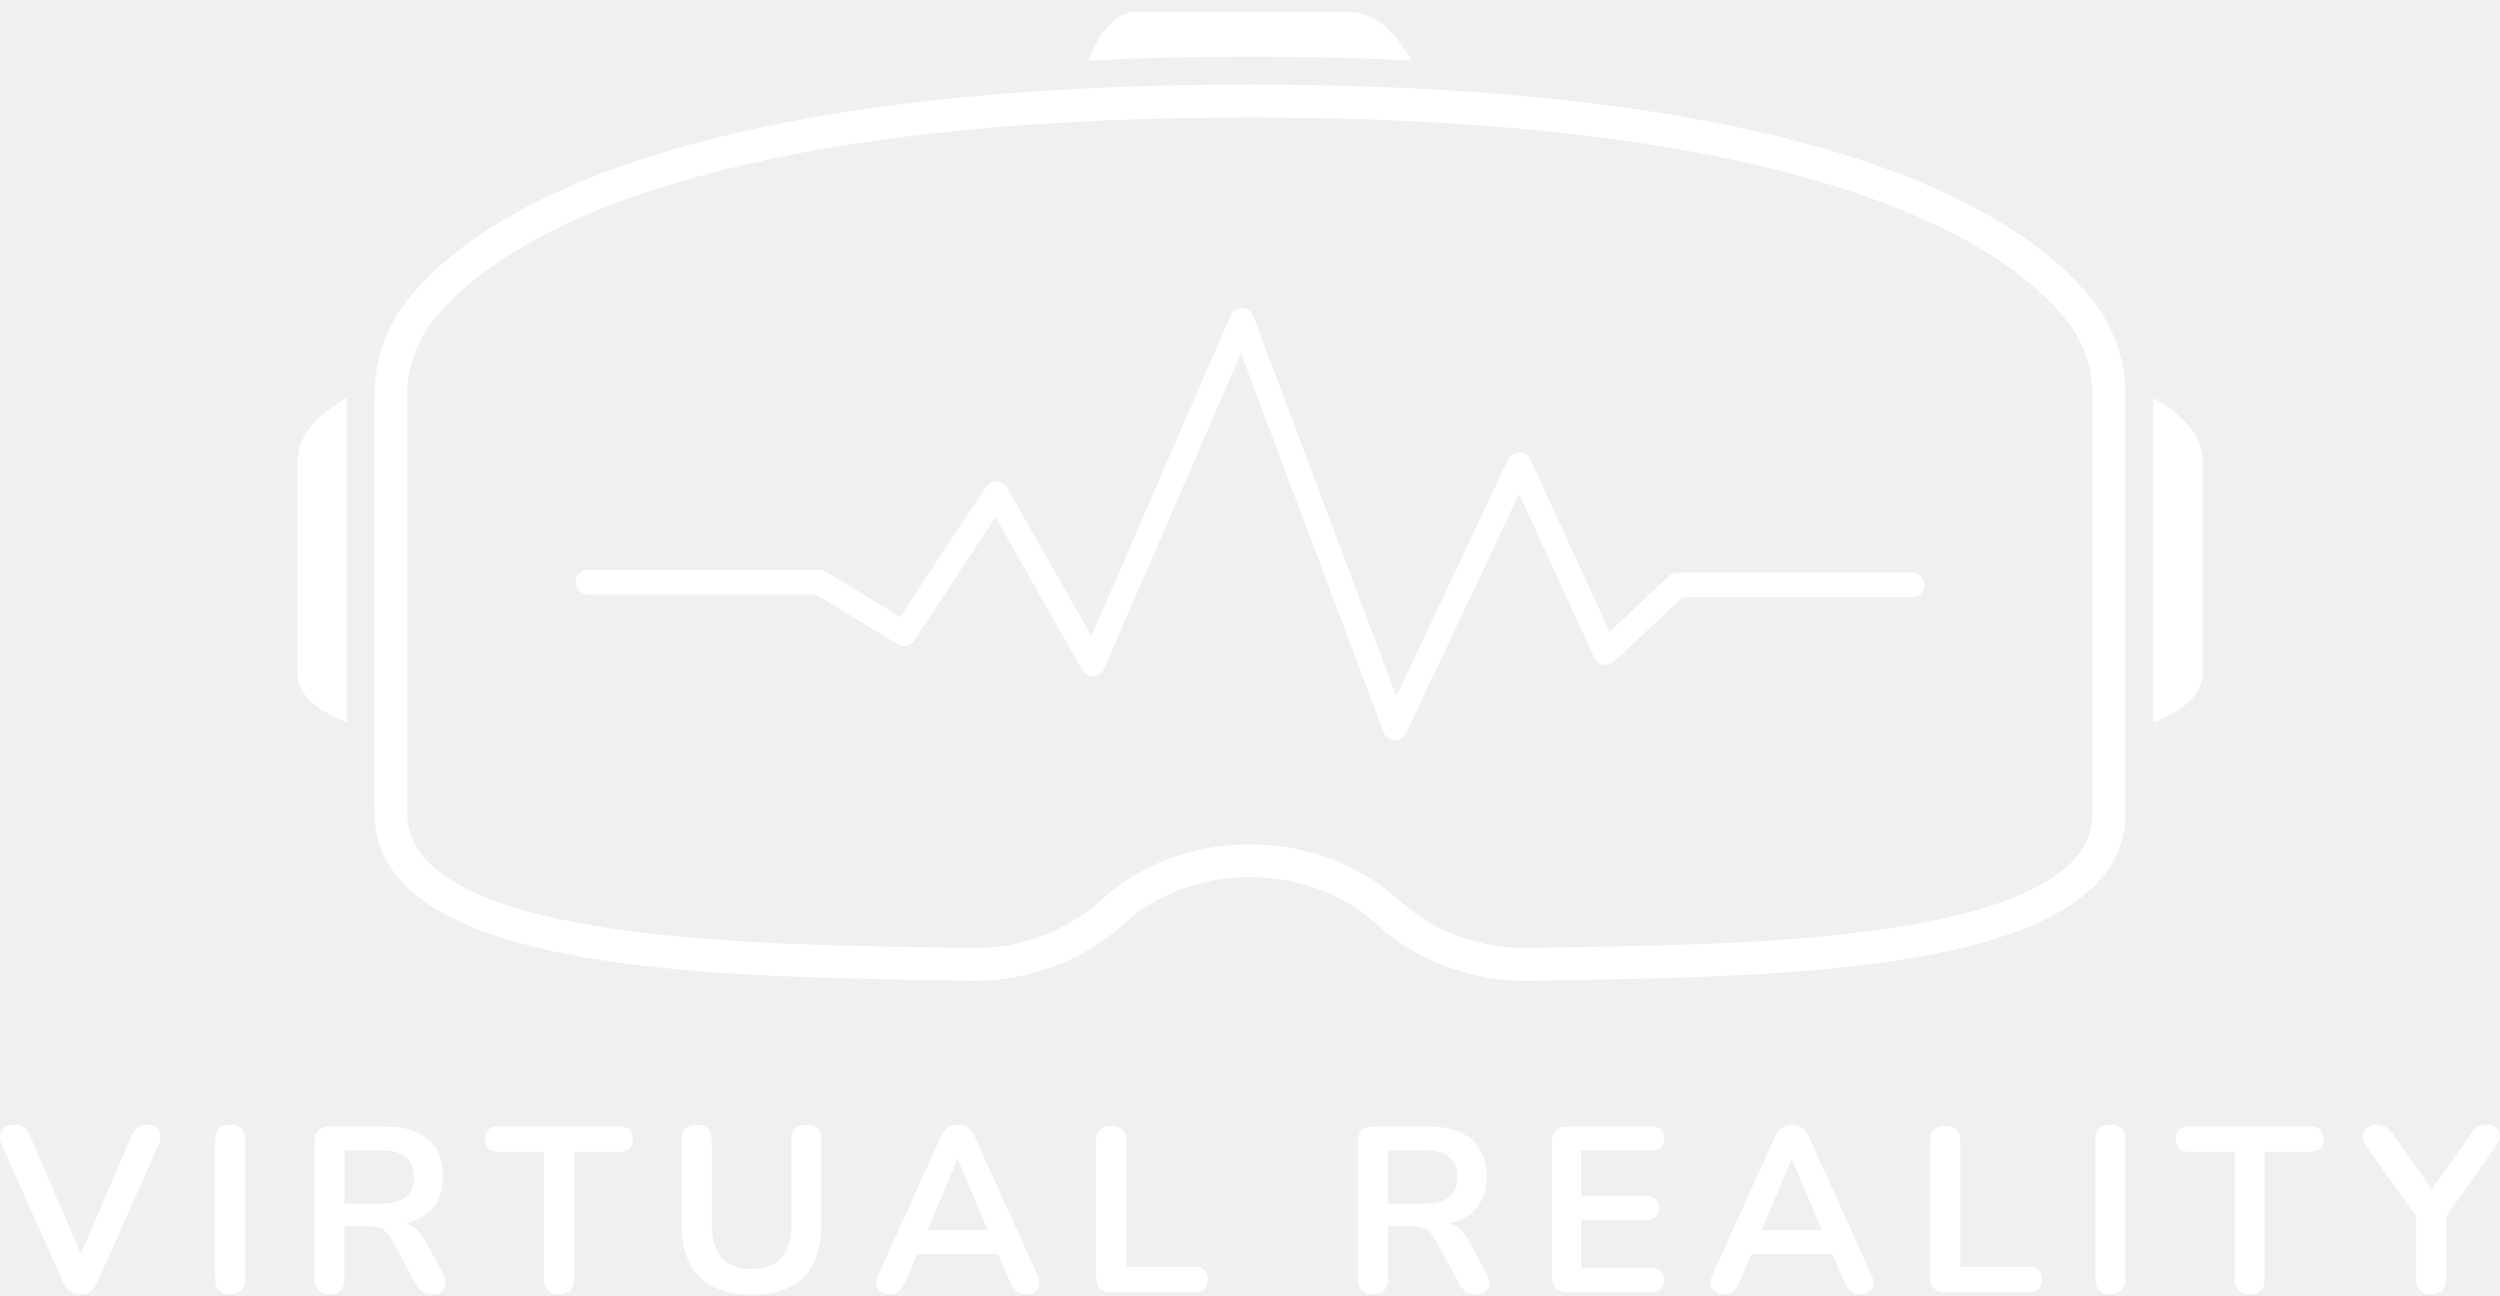
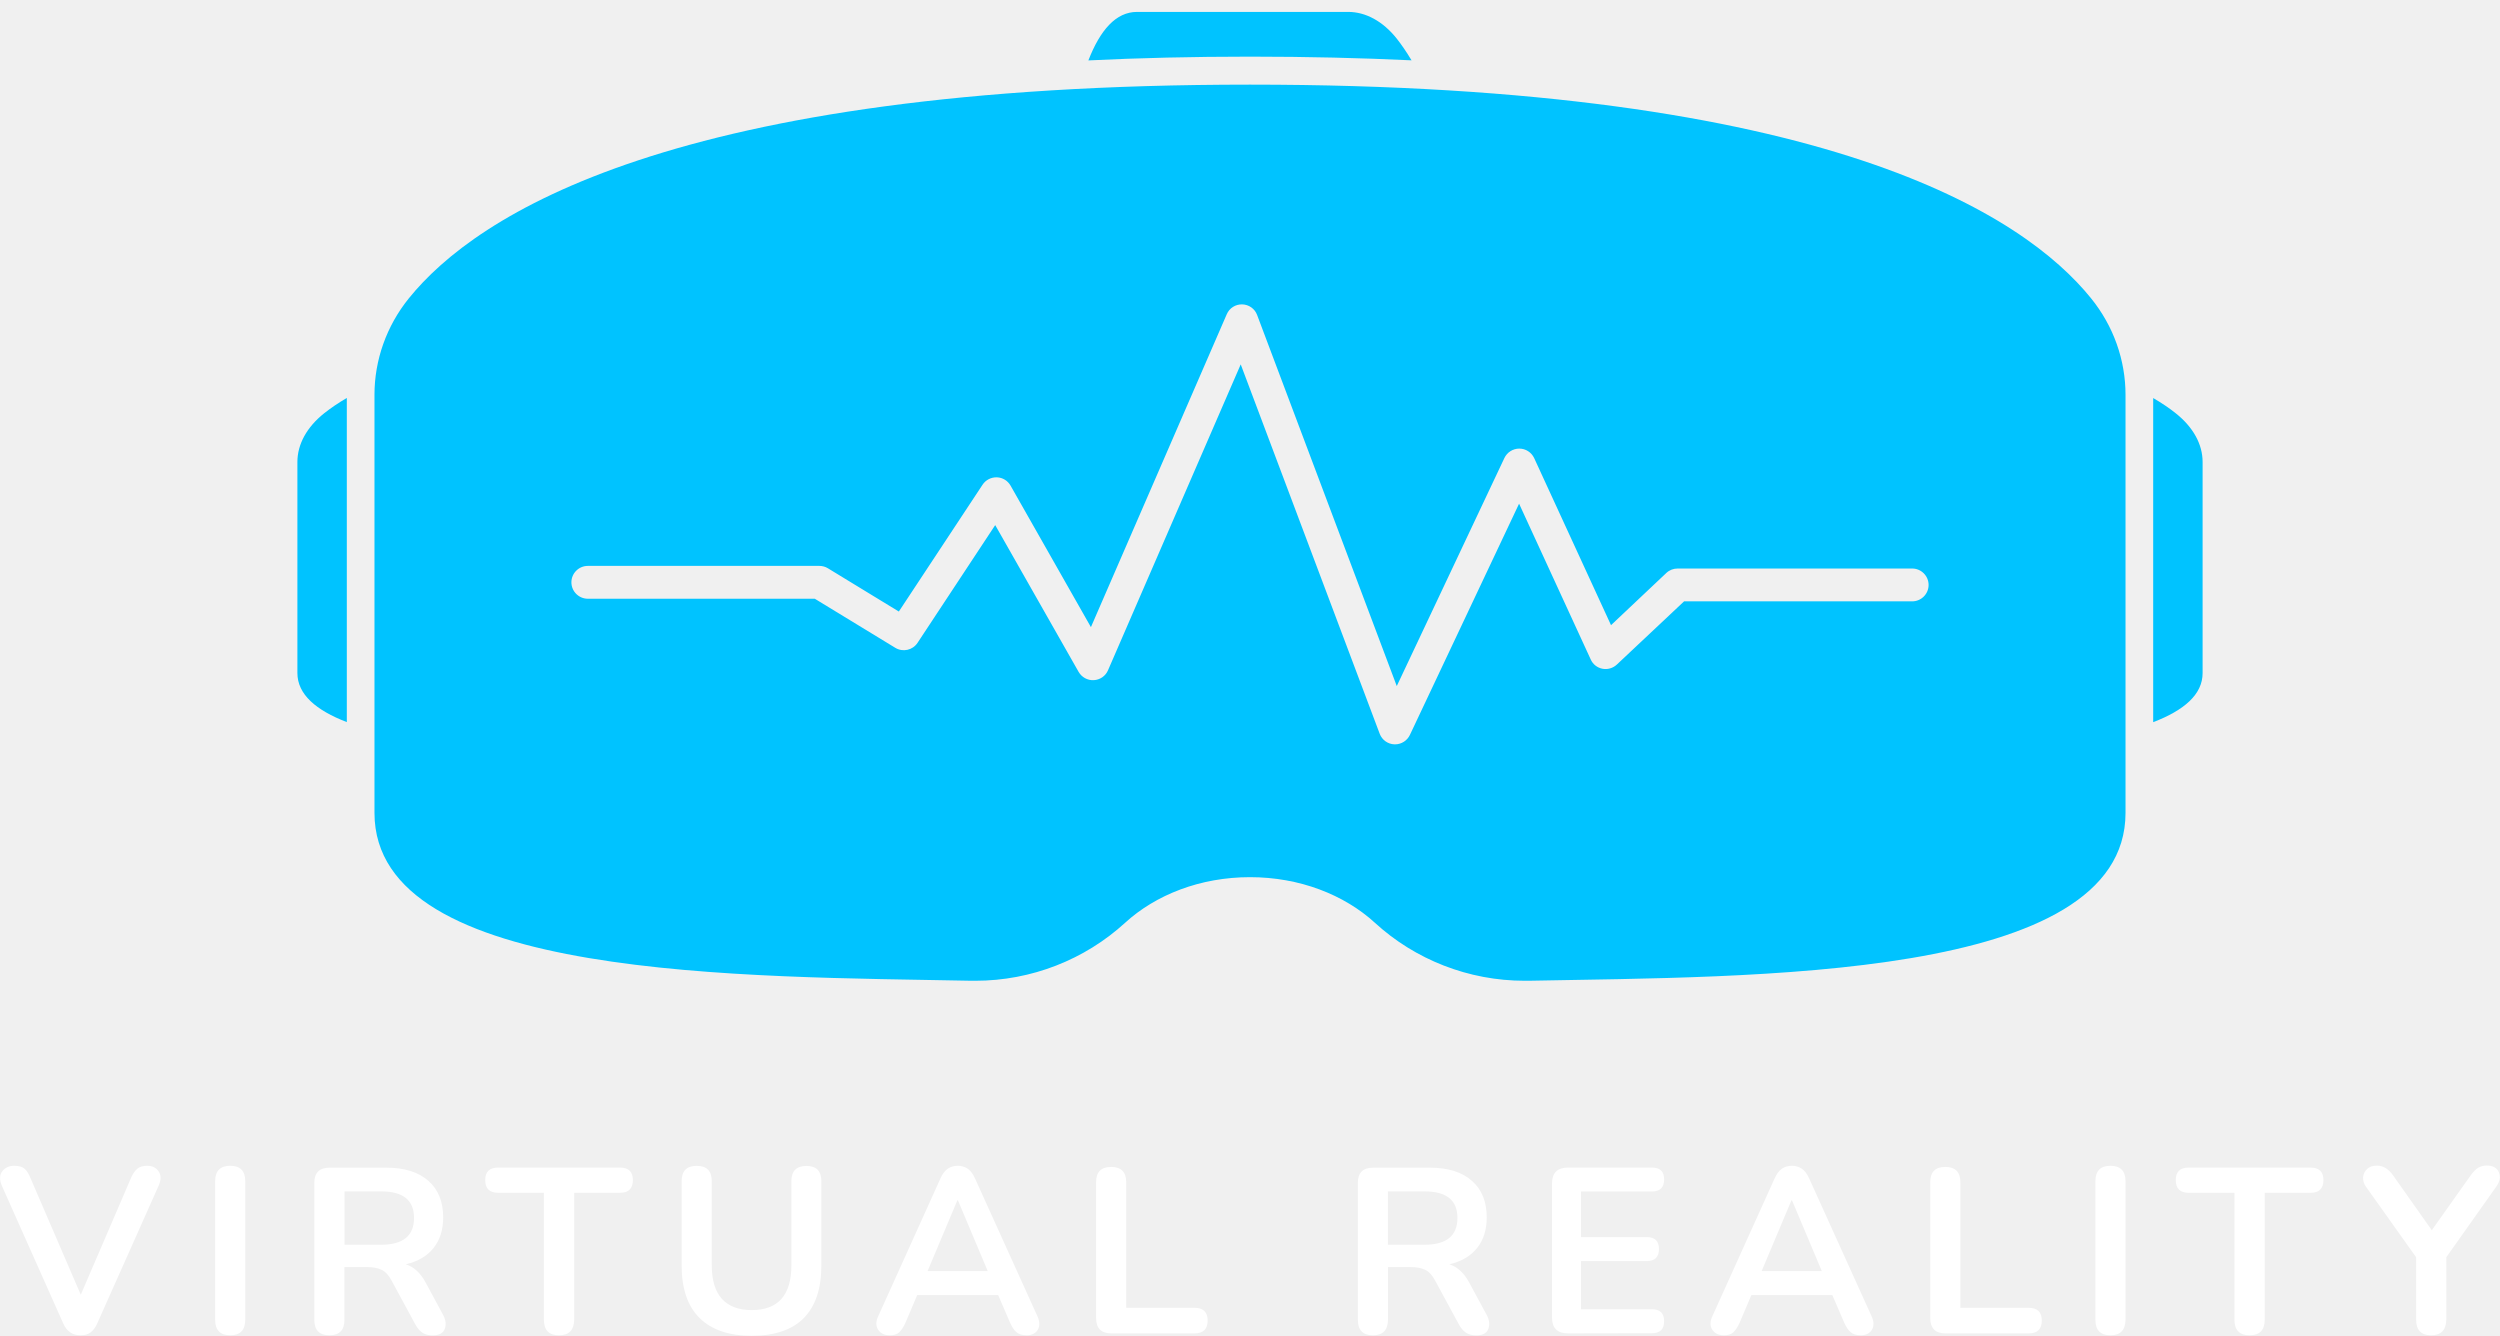
- <svg xmlns="http://www.w3.org/2000/svg" version="1.1" id="Layer_1" x="0px" y="0px" viewBox="0 0 3045.6 1578.7" style="enable-background:new 0 0 3045.6 1578.7;" xml:space="preserve">
+ <svg xmlns="http://www.w3.org/2000/svg" version="1.1" id="Layer_1" x="0px" y="0px" viewBox="0 0 3045.6 1627.3" style="enable-background:new 0 0 3045.6 1627.3;" xml:space="preserve">
  <style type="text/css">
	.st0{fill:#FFFFFF;}
- 	.st1{display:none;}
- 	.st2{display:inline;fill:#FFFFFF;}
- 	.st3{fill:none;stroke:#FFFFFF;stroke-width:30;stroke-linecap:round;stroke-linejoin:round;stroke-miterlimit:10;}
+ 	.st1{fill:#00C3FF;}
</style>
  <g>
-     <path class="st0" d="M98,1576.7c-9.7,0-16.7-4.8-20.9-14.3L2.3,1394.6c-3.1-7.2-2.9-13.2,0.4-17.6s8.3-6.8,14.7-6.8   c5.5,0,9.6,1.2,12.4,3.5c2.8,2.4,5.1,6,7,10.7l61.6,142.9l61.6-143.2c2.1-4.5,4.5-8.1,7.4-10.4c2.9-2.4,6.9-3.5,12.1-3.5   c6.1,0,10.7,2.3,13.8,6.9s3.1,10.4-0.1,17.5l-74.8,167.8c-2.1,4.8-4.8,8.3-7.9,10.7C107.5,1575.5,103.3,1576.7,98,1576.7z" />
-     <path class="st0" d="M280.5,1576.7c-12.2,0-18.4-6.3-18.4-18.9v-168.7c0-12.6,6.1-18.9,18.4-18.9c12.2,0,18.3,6.3,18.3,18.9v168.7   C298.7,1570.4,292.6,1576.7,280.5,1576.7z" />
-     <path class="st0" d="M401.3,1576.7c-12.2,0-18.4-6.3-18.4-18.9v-166.7c0-12.4,6.2-18.6,18.6-18.6h69c22.2,0,39.2,5.3,51.3,16   c12.1,10.6,18.1,25.5,18.1,44.5c0,15.1-3.9,27.6-11.7,37.3c-7.9,9.9-19.1,16.5-33.8,19.9c9.7,3.1,17.7,10.4,24,22l21.5,39.8   c3.2,6.1,3.9,11.7,1.9,17c-2,5.2-7,7.8-14.7,7.8c-5.2,0-9.3-1.1-12.6-3.3c-3.2-2.2-6.1-5.5-8.6-10.2L477,1510   c-3.4-6.5-7.5-10.9-12.2-13.1s-10.6-3.3-17.9-3.3h-27.3v64.1C419.7,1570.4,413.5,1576.7,401.3,1576.7z M419.7,1466.4h44.6   c26.7,0,40.1-10.9,40.1-32.7c0-21.6-13.4-32.3-40.1-32.3h-44.6V1466.4z" />
-     <path class="st0" d="M681,1576.7c-12.2,0-18.4-6.3-18.4-18.9v-154.7h-55.8c-10.5,0-15.7-5.2-15.7-15.5c0-10.1,5.2-15.2,15.7-15.2   h148.5c10.5,0,15.7,5.1,15.7,15.2c0,10.3-5.2,15.5-15.7,15.5h-55.8v154.7C699.3,1570.4,693.1,1576.7,681,1576.7z" />
-     <path class="st0" d="M915.8,1577.3c-27.7,0-48.9-7.2-63.5-21.6s-21.9-35.8-21.9-64v-102.8c0-12.4,6.1-18.6,18.4-18.6   c12.2,0,18.3,6.2,18.3,18.6v102.6c0,18.2,4.2,31.8,12.4,40.9c8.3,9.1,20.4,13.6,36.2,13.6c32.2,0,48.4-18.2,48.4-54.4V1389   c0-12.4,6.1-18.6,18.4-18.6c12.1,0,18.1,6.2,18.1,18.6v102.8c0,28.3-7.2,49.6-21.5,64C964.9,1570.1,943.7,1577.3,915.8,1577.3z" />
-     <path class="st0" d="M1084,1576.7c-6.6,0-11.4-2.3-14.3-6.9c-2.9-4.5-2.8-10.1,0.3-16.6l75.7-167.6c2.4-5.5,5.5-9.5,9-11.9   s7.6-3.5,12.2-3.5c4.4,0,8.3,1.2,11.9,3.5c3.5,2.4,6.5,6.3,9,11.9l75.9,167.6c3.1,6.6,3.2,12.3,0.6,16.7c-2.7,4.4-7.3,6.8-13.7,6.8   c-5.3,0-9.5-1.3-12.4-3.9c-3-2.5-5.5-6.5-7.9-11.9l-14.3-33.2h-98.6l-14.1,33.2c-2.4,5.5-5.1,9.5-7.8,12.1   C1092.9,1575.5,1089,1576.7,1084,1576.7z M1166.3,1412.3l-36.3,86.2h73.3l-36.3-86.2H1166.3z" />
-     <path class="st0" d="M1353.9,1574.4c-12.4,0-18.6-6.3-18.6-18.9v-165.3c0-12.4,6.1-18.6,18.3-18.6s18.4,6.2,18.4,18.6v153h83.1   c10.7,0,16.1,5.2,16.1,15.5c0,10.5-5.3,15.7-16.1,15.7L1353.9,1574.4L1353.9,1574.4z" />
-     <path class="st0" d="M1672.5,1576.7c-12.2,0-18.3-6.3-18.3-18.9v-166.7c0-12.4,6.2-18.6,18.6-18.6h69c22.2,0,39.2,5.3,51.3,16   c12.1,10.6,18.1,25.5,18.1,44.5c0,15.1-3.9,27.6-11.7,37.3c-7.9,9.9-19.1,16.5-33.8,19.9c9.7,3.1,17.7,10.4,24,22l21.5,39.8   c3.2,6.1,3.9,11.7,1.9,17c-2,5.2-6.9,7.8-14.7,7.8c-5.2,0-9.3-1.1-12.6-3.3c-3.2-2.2-6.1-5.5-8.6-10.2l-28.9-53.3   c-3.4-6.5-7.5-10.9-12.2-13.1s-10.6-3.3-17.9-3.3h-27.3v64.1C1690.8,1570.4,1684.7,1576.7,1672.5,1576.7z M1690.8,1466.4h44.6   c26.7,0,40.1-10.9,40.1-32.7c0-21.6-13.4-32.3-40.1-32.3h-44.6V1466.4z" />
-     <path class="st0" d="M1910.2,1574.4c-13,0-19.5-6.5-19.5-19.5v-163c0-13,6.5-19.5,19.5-19.5h102.3c10,0,14.8,4.8,14.8,14.3   c0,10-5,14.8-14.8,14.8H1926v55.6h80.2c10,0,14.8,4.9,14.8,14.6s-5,14.6-14.8,14.6H1926v58.7h86.5c10,0,14.8,4.9,14.8,14.6   s-5,14.6-14.8,14.6L1910.2,1574.4L1910.2,1574.4z" />
-     <path class="st0" d="M2100.2,1576.7c-6.6,0-11.4-2.3-14.3-6.9c-2.9-4.5-2.8-10.1,0.3-16.6l75.7-167.6c2.4-5.5,5.5-9.5,9-11.9   s7.6-3.5,12.2-3.5c4.4,0,8.3,1.2,11.9,3.5c3.5,2.4,6.5,6.3,9,11.9l75.9,167.6c3.1,6.6,3.2,12.3,0.6,16.7c-2.7,4.4-7.3,6.8-13.7,6.8   c-5.3,0-9.5-1.3-12.4-3.9c-3-2.5-5.5-6.5-7.9-11.9l-14.3-33.2h-98.6l-14.1,33.2c-2.4,5.5-5.1,9.5-7.8,12.1   C2109,1575.5,2105.2,1576.7,2100.2,1576.7z M2182.4,1412.3l-36.3,86.2h73.3l-36.3-86.2H2182.4z" />
-     <path class="st0" d="M2370.1,1574.4c-12.4,0-18.6-6.3-18.6-18.9v-165.3c0-12.4,6.1-18.6,18.3-18.6s18.4,6.2,18.4,18.6v153h83.1   c10.7,0,16.1,5.2,16.1,15.5c0,10.5-5.3,15.7-16.1,15.7L2370.1,1574.4L2370.1,1574.4z" />
-     <path class="st0" d="M2571,1576.7c-12.2,0-18.3-6.3-18.3-18.9v-168.7c0-12.6,6.1-18.9,18.3-18.9s18.4,6.3,18.4,18.9v168.7   C2589.2,1570.4,2583.2,1576.7,2571,1576.7z" />
-     <path class="st0" d="M2740.5,1576.7c-12.2,0-18.4-6.3-18.4-18.9v-154.7h-55.8c-10.5,0-15.7-5.2-15.7-15.5   c0-10.1,5.2-15.2,15.7-15.2h148.5c10.5,0,15.7,5.1,15.7,15.2c0,10.3-5.2,15.5-15.7,15.5H2759v154.7   C2758.9,1570.4,2752.8,1576.7,2740.5,1576.7z" />
-     <path class="st0" d="M2961.7,1576.7c-12.2,0-18.3-6.4-18.3-19.2v-75.9l-61.3-86.2c-2.4-3.4-3.5-7.1-3.3-11.1   c0.3-3.9,1.9-7.2,4.8-10.1c2.9-2.8,6.9-4.2,12.1-4.2c7.4,0,14,3.9,19.5,11.7l47.3,67l47.5-67c3.1-4.2,6-7.2,8.9-9s6.4-2.8,10.6-2.8   c7.4,0,12.4,2.8,14.7,8.2c2.4,5.4,1.3,11.2-3,17.3l-61,86.2v75.7C2980,1570.3,2973.9,1576.7,2961.7,1576.7z" />
-   </g>
-   <g class="st1">
-     <path class="st2" d="M1522.8,133.1c306.7,0,554.3,30.5,735.8,90.7c69.5,23,129,50.4,176.9,81.5c36.9,23.9,66.8,49.8,88.7,77   c11.4,14.2,20.2,29.9,26.2,46.8c6,16.8,9,34.3,9,52v509.3c0,17.8-4.4,33.5-13.3,48c-8.8,14.2-22.4,27.4-40.3,39.3   c-35.3,23.3-88.3,42-157.4,55.5c-132.2,25.8-300.6,28.6-435.9,30.8c-17.6,0.3-34.2,0.6-50.4,0.9c-1.5,0-3.1,0-4.6,0   c-30,0-59.5-5.5-87.5-16.4c-27.7-10.8-52.8-26.4-74.6-46.3c-44.1-40.3-106.9-63.5-172.4-63.5c-65.4,0-128.2,23.1-172.4,63.4l0,0   l0,0c-21.8,19.9-46.9,35.5-74.6,46.3c-28,10.9-57.4,16.4-87.5,16.4c-1.5,0-3.1,0-4.6,0c-16.6-0.3-33.5-0.6-51.5-0.9   c-135.2-2.3-303.4-5.2-435.4-30.9c-69-13.5-121.9-32.1-157.1-55.5c-17.9-11.9-31.5-25.1-40.2-39.3c-8.9-14.4-13.3-30.1-13.3-47.9   V481.1c0-17.7,3-35.2,9-52c6-16.9,14.8-32.6,26.2-46.8c22-27.2,51.8-53.1,88.8-77.1c47.9-31,107.4-58.4,176.9-81.5   C968.5,163.6,1216.1,133.1,1522.8,133.1 M1522.8,103.1c-702.7,0-943,159.1-1024.7,260.3c-27.3,33.8-41.9,75.2-41.9,117.6v509.3   c0,204.5,454.5,199,726.9,204.5c1.7,0,3.5,0,5.2,0c68.2,0,133.3-25.8,182.3-70.6c37.3-34.1,91.6-55.6,152.2-55.6   c60.5,0,114.8,21.4,152.2,55.6c49,44.9,114.1,70.6,182.3,70.6c1.7,0,3.4,0,5.2,0c272.4-5.4,726.9,0,726.9-204.5V481.1   c0-42.5-14.6-83.8-41.9-117.6C2465.8,262.2,2225.5,103.1,1522.8,103.1L1522.8,103.1z" />
+     <path class="st0" d="M98,1626.7c-9.7,0-16.7-4.8-20.9-14.3L2.3,1444.6c-3.1-7.2-2.9-13.2,0.4-17.6s8.3-6.8,14.7-6.8   c5.5,0,9.6,1.2,12.4,3.5c2.8,2.4,5.1,6,7,10.7l61.6,142.9l61.6-143.2c2.1-4.5,4.5-8.1,7.4-10.4c2.9-2.4,6.9-3.5,12.1-3.5   c6.1,0,10.7,2.3,13.8,6.9s3.1,10.4-0.1,17.5l-74.8,167.8c-2.1,4.8-4.8,8.3-7.9,10.7C107.5,1625.5,103.3,1626.7,98,1626.7z" />
+     <path class="st0" d="M280.5,1626.7c-12.2,0-18.4-6.3-18.4-18.9v-168.7c0-12.6,6.1-18.9,18.4-18.9c12.2,0,18.3,6.3,18.3,18.9v168.7   C298.7,1620.4,292.6,1626.7,280.5,1626.7z" />
+     <path class="st0" d="M401.3,1626.7c-12.2,0-18.4-6.3-18.4-18.9v-166.7c0-12.4,6.2-18.6,18.6-18.6h69c22.2,0,39.2,5.3,51.3,16   c12.1,10.6,18.1,25.5,18.1,44.5c0,15.1-3.9,27.6-11.7,37.3c-7.9,9.9-19.1,16.5-33.8,19.9c9.7,3.1,17.7,10.4,24,22l21.5,39.8   c3.2,6.1,3.9,11.7,1.9,17c-2,5.2-7,7.8-14.7,7.8c-5.2,0-9.3-1.1-12.6-3.3c-3.2-2.2-6.1-5.5-8.6-10.2L477,1560   c-3.4-6.5-7.5-10.9-12.2-13.1s-10.6-3.3-17.9-3.3h-27.3v64.1C419.7,1620.4,413.5,1626.7,401.3,1626.7z M419.7,1516.4h44.6   c26.7,0,40.1-10.9,40.1-32.7c0-21.6-13.4-32.3-40.1-32.3h-44.6V1516.4z" />
+     <path class="st0" d="M681,1626.7c-12.2,0-18.4-6.3-18.4-18.9v-154.7h-55.8c-10.5,0-15.7-5.2-15.7-15.5c0-10.1,5.2-15.2,15.7-15.2   h148.5c10.5,0,15.7,5.1,15.7,15.2c0,10.3-5.2,15.5-15.7,15.5h-55.8v154.7C699.3,1620.4,693.1,1626.7,681,1626.7z" />
+     <path class="st0" d="M915.8,1627.3c-27.7,0-48.9-7.2-63.5-21.6s-21.9-35.8-21.9-64v-102.8c0-12.4,6.1-18.6,18.4-18.6   c12.2,0,18.3,6.2,18.3,18.6v102.6c0,18.2,4.2,31.8,12.4,40.9c8.3,9.1,20.4,13.6,36.2,13.6c32.2,0,48.4-18.2,48.4-54.4V1439   c0-12.4,6.1-18.6,18.4-18.6c12.1,0,18.1,6.2,18.1,18.6v102.8c0,28.3-7.2,49.6-21.5,64C964.9,1620.1,943.7,1627.3,915.8,1627.3z" />
+     <path class="st0" d="M1084,1626.7c-6.6,0-11.4-2.3-14.3-6.9c-2.9-4.5-2.8-10.1,0.3-16.6l75.7-167.6c2.4-5.5,5.5-9.5,9-11.9   s7.6-3.5,12.2-3.5c4.4,0,8.3,1.2,11.9,3.5c3.5,2.4,6.5,6.3,9,11.9l75.9,167.6c3.1,6.6,3.2,12.3,0.6,16.7c-2.7,4.4-7.3,6.8-13.7,6.8   c-5.3,0-9.5-1.3-12.4-3.9c-3-2.5-5.5-6.5-7.9-11.9l-14.3-33.2h-98.6l-14.1,33.2c-2.4,5.5-5.1,9.5-7.8,12.1   C1092.9,1625.5,1089,1626.7,1084,1626.7z M1166.3,1462.3l-36.3,86.2h73.3l-36.3-86.2H1166.3z" />
+     <path class="st0" d="M1353.9,1624.4c-12.4,0-18.6-6.3-18.6-18.9v-165.3c0-12.4,6.1-18.6,18.3-18.6s18.4,6.2,18.4,18.6v153h83.1   c10.7,0,16.1,5.2,16.1,15.5c0,10.5-5.3,15.7-16.1,15.7L1353.9,1624.4L1353.9,1624.4z" />
+     <path class="st0" d="M1672.5,1626.7c-12.2,0-18.3-6.3-18.3-18.9v-166.7c0-12.4,6.2-18.6,18.6-18.6h69c22.2,0,39.2,5.3,51.3,16   c12.1,10.6,18.1,25.5,18.1,44.5c0,15.1-3.9,27.6-11.7,37.3c-7.9,9.9-19.1,16.5-33.8,19.9c9.7,3.1,17.7,10.4,24,22l21.5,39.8   c3.2,6.1,3.9,11.7,1.9,17c-2,5.2-6.9,7.8-14.7,7.8c-5.2,0-9.3-1.1-12.6-3.3c-3.2-2.2-6.1-5.5-8.6-10.2l-28.9-53.3   c-3.4-6.5-7.5-10.9-12.2-13.1s-10.6-3.3-17.9-3.3h-27.3v64.1C1690.8,1620.4,1684.7,1626.7,1672.5,1626.7z M1690.8,1516.4h44.6   c26.7,0,40.1-10.9,40.1-32.7c0-21.6-13.4-32.3-40.1-32.3h-44.6V1516.4z" />
+     <path class="st0" d="M1910.2,1624.4c-13,0-19.5-6.5-19.5-19.5v-163c0-13,6.5-19.5,19.5-19.5h102.3c10,0,14.8,4.8,14.8,14.3   c0,10-5,14.8-14.8,14.8H1926v55.6h80.2c10,0,14.8,4.9,14.8,14.6s-5,14.6-14.8,14.6H1926v58.7h86.5c10,0,14.8,4.9,14.8,14.6   s-5,14.6-14.8,14.6L1910.2,1624.4L1910.2,1624.4z" />
+     <path class="st0" d="M2100.2,1626.7c-6.6,0-11.4-2.3-14.3-6.9c-2.9-4.5-2.8-10.1,0.3-16.6l75.7-167.6c2.4-5.5,5.5-9.5,9-11.9   s7.6-3.5,12.2-3.5c4.4,0,8.3,1.2,11.9,3.5c3.5,2.4,6.5,6.3,9,11.9l75.9,167.6c3.1,6.6,3.2,12.3,0.6,16.7c-2.7,4.4-7.3,6.8-13.7,6.8   c-5.3,0-9.5-1.3-12.4-3.9c-3-2.5-5.5-6.5-7.9-11.9l-14.3-33.2h-98.6l-14.1,33.2c-2.4,5.5-5.1,9.5-7.8,12.1   C2109,1625.5,2105.2,1626.7,2100.2,1626.7z M2182.4,1462.3l-36.3,86.2h73.3l-36.3-86.2H2182.4z" />
+     <path class="st0" d="M2370.1,1624.4c-12.4,0-18.6-6.3-18.6-18.9v-165.3c0-12.4,6.1-18.6,18.3-18.6s18.4,6.2,18.4,18.6v153h83.1   c10.7,0,16.1,5.2,16.1,15.5c0,10.5-5.3,15.7-16.1,15.7L2370.1,1624.4L2370.1,1624.4z" />
+     <path class="st0" d="M2571,1626.7c-12.2,0-18.3-6.3-18.3-18.9v-168.7c0-12.6,6.1-18.9,18.3-18.9s18.4,6.3,18.4,18.9v168.7   C2589.2,1620.4,2583.2,1626.7,2571,1626.7z" />
+     <path class="st0" d="M2740.5,1626.7c-12.2,0-18.4-6.3-18.4-18.9v-154.7h-55.8c-10.5,0-15.7-5.2-15.7-15.5   c0-10.1,5.2-15.2,15.7-15.2h148.5c10.5,0,15.7,5.1,15.7,15.2c0,10.3-5.2,15.5-15.7,15.5H2759v154.7   C2758.9,1620.4,2752.8,1626.7,2740.5,1626.7z" />
+     <path class="st0" d="M2961.7,1626.7c-12.2,0-18.3-6.4-18.3-19.2v-75.9l-61.3-86.2c-2.4-3.4-3.5-7.1-3.3-11.1   c0.3-3.9,1.9-7.2,4.8-10.1c2.9-2.8,6.9-4.2,12.1-4.2c7.4,0,14,3.9,19.5,11.7l47.3,67l47.5-67c3.1-4.2,6-7.2,8.9-9s6.4-2.8,10.6-2.8   c7.4,0,12.4,2.8,14.7,8.2c2.4,5.4,1.3,11.2-3,17.3l-61,86.2v75.7C2980,1620.3,2973.9,1626.7,2961.7,1626.7z" />
  </g>
  <g>
-     <path class="st0" d="M422.5,484.8c-11.1,6.5-20.2,12.8-27.5,18.6c-21.4,17-32.7,38-32.7,59.4v257.1c0,26.1,22.8,45.4,60.2,59.8   V484.8z" />
-     <path class="st0" d="M2650.6,503.5c-7.3-5.9-16.4-12.1-27.5-18.6v394.9c37.5-14.4,60.2-33.7,60.2-59.8V562.8   C2683.3,541.4,2672,520.5,2650.6,503.5z" />
+     <path class="st1" d="M422.5,484.8c-11.1,6.5-20.2,12.8-27.5,18.6c-21.4,17-32.7,38-32.7,59.4v257.1c0,26.1,22.8,45.4,60.2,59.8   V484.8z" />
+     <path class="st1" d="M2650.6,503.5c-7.3-5.9-16.4-12.1-27.5-18.6v394.9c37.5-14.4,60.2-33.7,60.2-59.8V562.8   C2683.3,541.4,2672,520.5,2650.6,503.5z" />
  </g>
-   <g>
-     <polyline class="st3" points="2329.5,712.6 2043.7,712.6 1956,795 1850.8,566.2 1699.5,886.7 1512.8,390.5 1331.4,808.5    1213.7,601.3 1101.1,771.9 998.2,709.2 716.1,709.2  " />
-   </g>
-   <path class="st0" d="M1522.9,69c70.1,0,135.5,1.6,196.7,4.5c-6.3-10.5-12.3-19.2-17.9-26.3c-17-21.4-38-32.7-59.4-32.7h-257.1  c-25.8,0-45,22.3-59.3,59.1C1387.2,70.6,1452.8,69,1522.9,69z" />
-   <g>
-     <g>
-       <path class="st0" d="M1522.8,143.1c305.7,0,552.2,30.3,732.6,90.2c153.1,50.8,226.4,112.5,260.9,155.4c10.7,13.3,19,28,24.6,43.8    c5.6,15.7,8.4,32,8.4,48.7v509.2c0,15.9-3.9,29.9-11.8,42.7c-8,13-20.6,25.2-37.3,36.2c-34.2,22.6-85.9,40.8-153.7,54    c-131.3,25.6-299.1,28.4-434,30.7c-17.6,0.3-34.2,0.6-50.5,0.9h-4.8c-28.8,0-57-5.3-83.8-15.7c-26.6-10.3-50.6-25.3-71.5-44.4    c-45.9-42-111.2-66.1-179.2-66.1c-67.9,0-133.3,24.1-179.2,66.1c-20.9,19.1-44.9,34-71.5,44.4c-26.9,10.5-55.1,15.8-83.8,15.8    h-4.8c-16.5-0.3-33.4-0.6-51.3-0.9c-134.8-2.3-302.5-5.2-433.6-30.8c-67.7-13.2-119.3-31.4-153.4-54c-16.7-11-29.2-23.2-37.2-36.2    c-7.9-12.8-11.8-26.7-11.8-42.6V481c0-33.3,11.7-66.1,33-92.5c34.6-42.8,107.9-104.5,260.9-155.3    C970.6,173.4,1217.1,143.1,1522.8,143.1 M1522.8,103.1c-702.7,0-943,159.1-1024.7,260.3c-27.3,33.8-41.9,75.2-41.9,117.6v509.3    c0,204.5,454.5,199,726.9,204.5c1.7,0,3.5,0,5.2,0c68.2,0,133.3-25.8,182.3-70.6c37.3-34.1,91.6-55.6,152.2-55.6    c60.5,0,114.8,21.4,152.2,55.6c49,44.9,114.1,70.6,182.3,70.6c1.7,0,3.4,0,5.2,0c272.4-5.4,726.9,0,726.9-204.5V481.1    c0-42.5-14.6-83.8-41.9-117.6C2465.8,262.2,2225.5,103.1,1522.8,103.1L1522.8,103.1z" />
-     </g>
-   </g>
+   <path class="st1" d="M1522.9,69c70.1,0,135.5,1.6,196.7,4.5c-6.3-10.5-12.3-19.2-17.9-26.3c-17-21.4-38-32.7-59.4-32.7h-257.1  c-25.8,0-45,22.3-59.3,59.1C1387.2,70.6,1452.8,69,1522.9,69z" />
+   <path class="st1" d="M2547.5,363.5c-81.7-101.3-322-260.4-1024.7-260.4s-943,159.1-1024.7,260.3c-27.3,33.8-41.9,75.2-41.9,117.6  v509.3c0,204.5,454.5,199,726.9,204.5c1.7,0,3.5,0,5.2,0c68.2,0,133.3-25.8,182.3-70.6c37.3-34.1,91.6-55.6,152.2-55.6  c60.5,0,114.8,21.4,152.2,55.6c49,44.9,114.1,70.6,182.3,70.6c1.7,0,3.4,0,5.2,0c272.4-5.4,726.9,0,726.9-204.5V481.1  C2589.4,438.6,2574.8,397.3,2547.5,363.5z M2329.5,732.6h-277.9l-81.9,77c-4.7,4.4-11.2,6.3-17.5,5.1c-6.3-1.2-11.7-5.4-14.3-11.3  l-87.3-189.8l-133,281.7c-3.3,7-10.4,11.5-18.1,11.5c-0.3,0-0.5,0-0.8,0c-8-0.3-15.1-5.4-17.9-12.9l-169.3-450l-161.7,372.7  c-3,7-9.7,11.6-17.3,12c-7.6,0.4-14.7-3.5-18.5-10.1l-101.6-178.8l-94.6,143.4c-5.9,9-17.9,11.7-27.1,6.1l-98.1-59.8H716.1  c-11,0-20-9-20-20s9-20,20-20h282.1c3.7,0,7.3,1,10.4,2.9l86.4,52.7l102-154.5c3.8-5.8,10.4-9.2,17.4-9c7,0.2,13.3,4.1,16.7,10.1  l97.9,172.4l165.5-381.2c3.2-7.5,10.7-12.2,18.8-12c8.1,0.2,15.4,5.3,18.2,13l170.1,452l131.1-277.8c3.3-7,10.4-11.5,18.2-11.5  c7.8,0,14.8,4.6,18.1,11.6l93.6,203.5L2030,698c3.7-3.5,8.6-5.4,13.7-5.4h285.8c11,0,20,9,20,20S2340.5,732.6,2329.5,732.6z" />
+   <rect x="257.2" y="2281.4" style="fill:none;" width="1.8" height="13.1" />
</svg>
